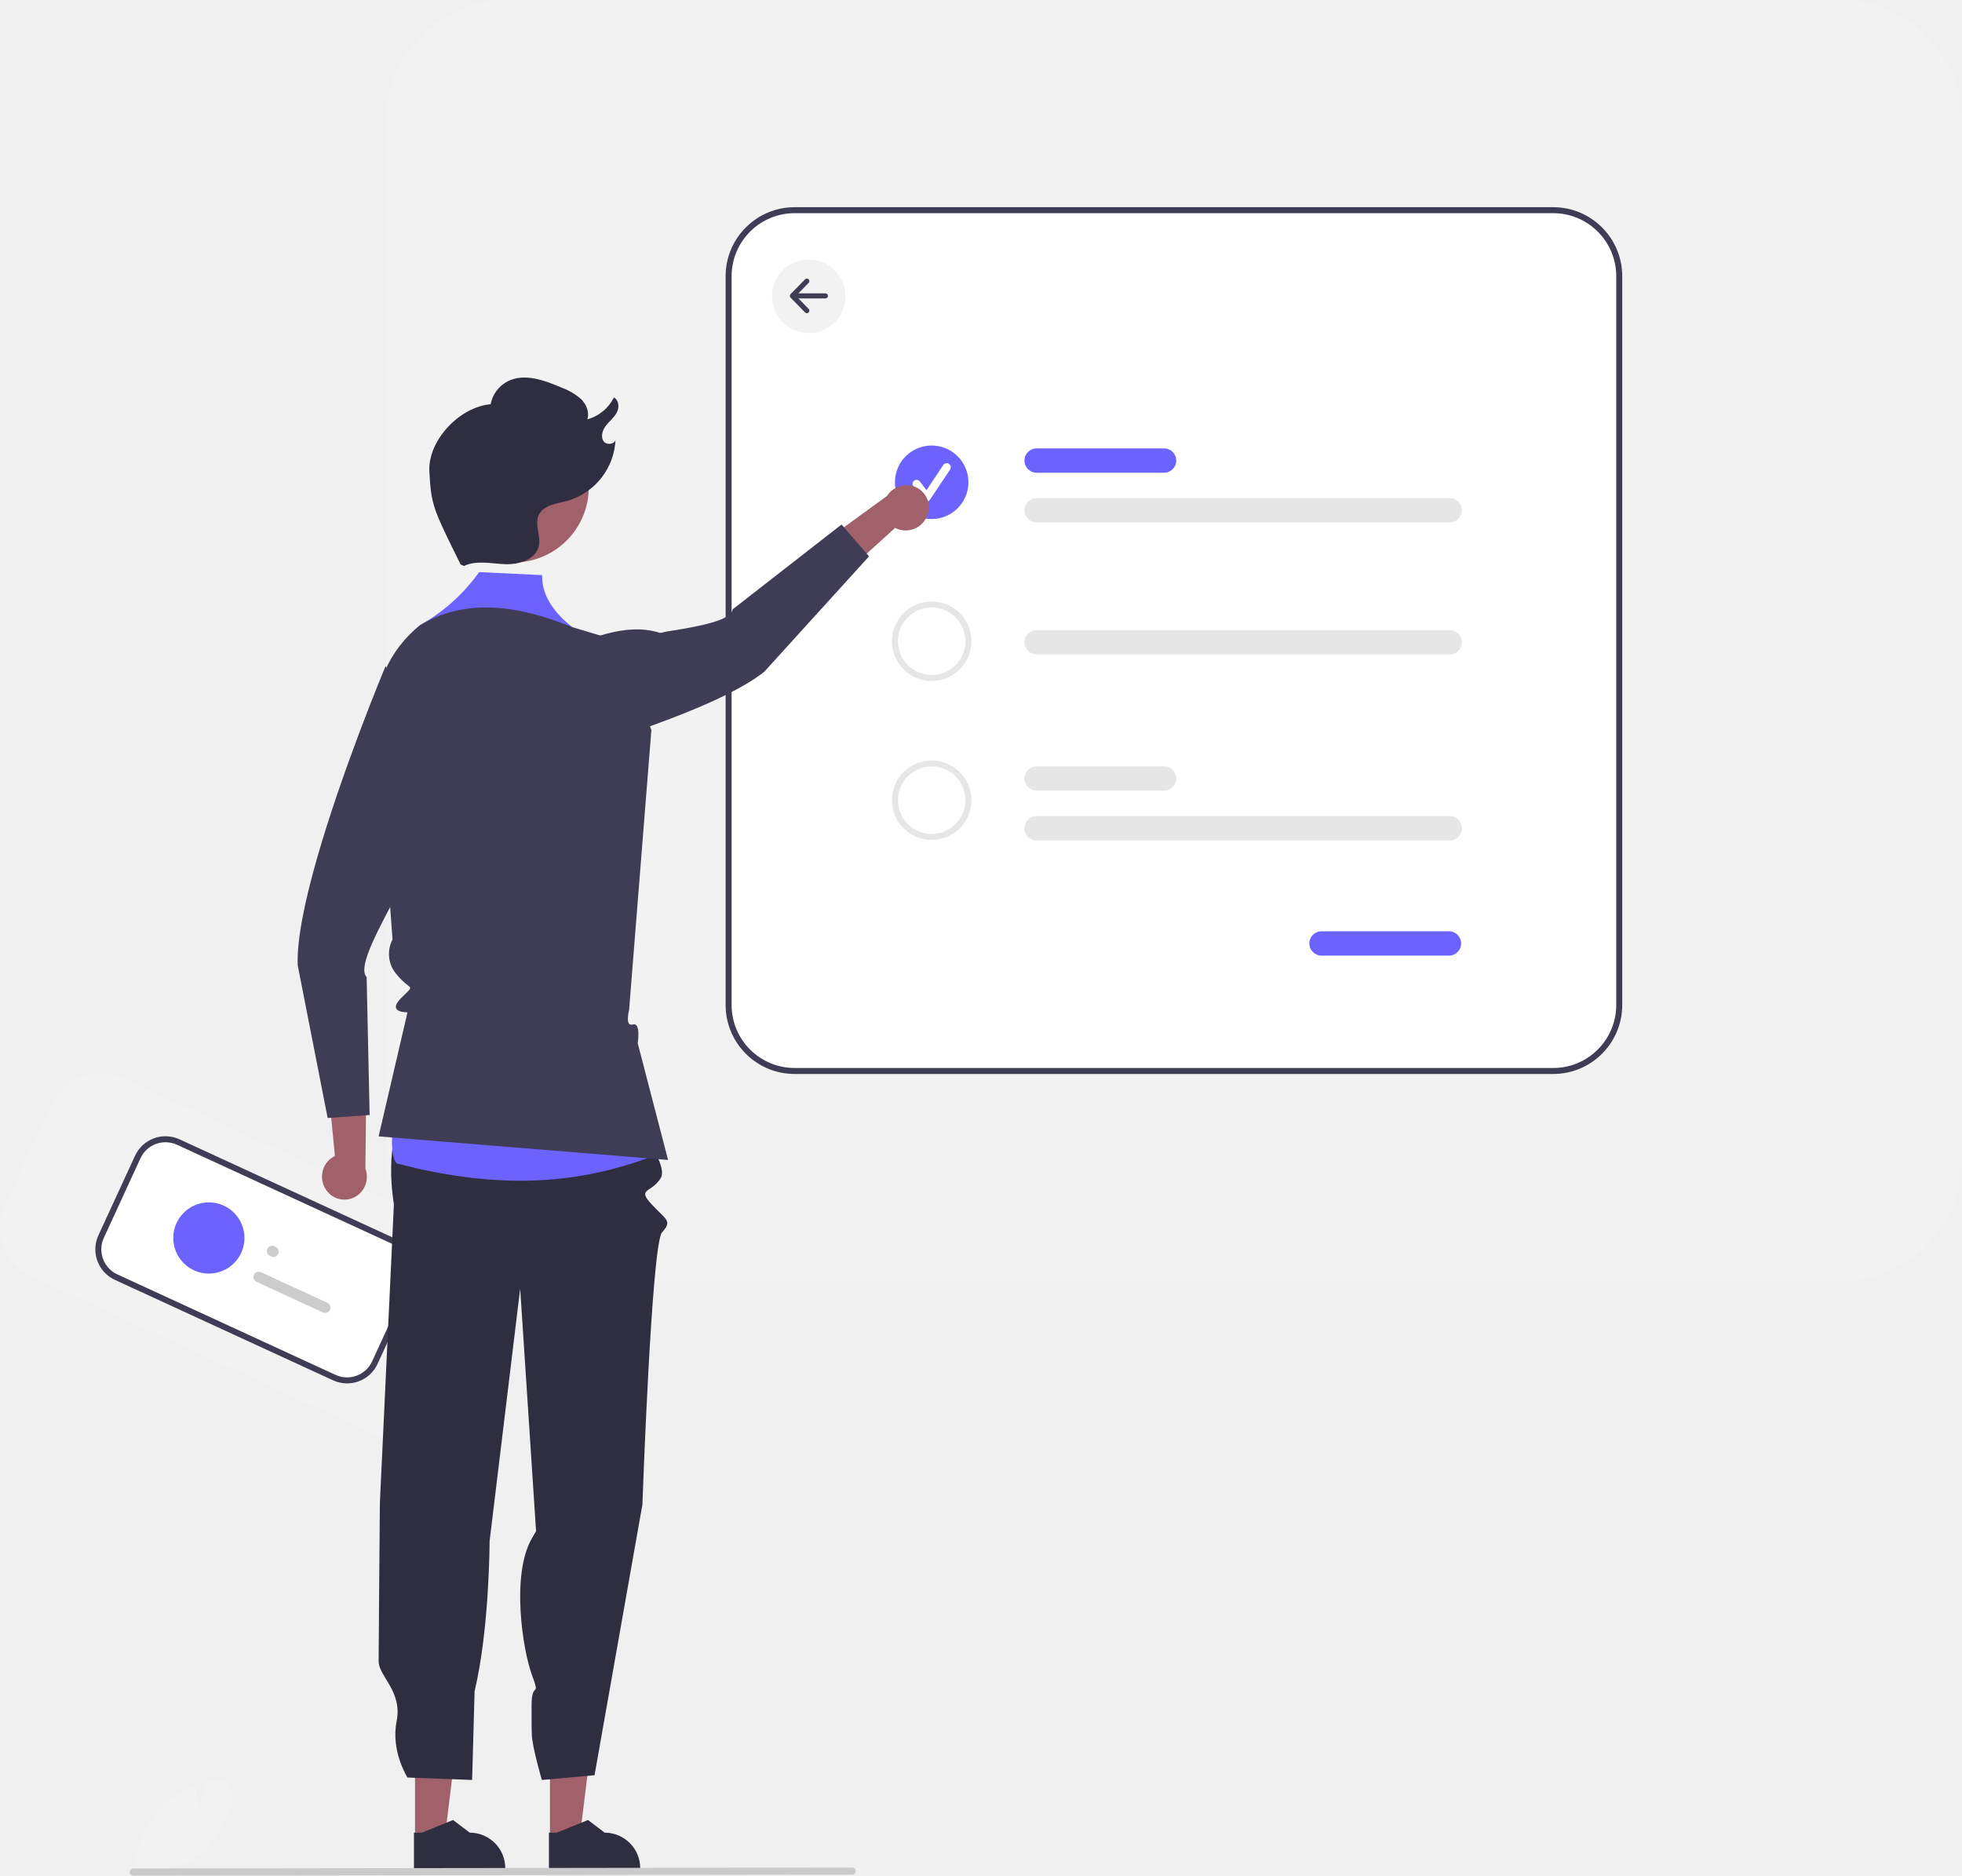
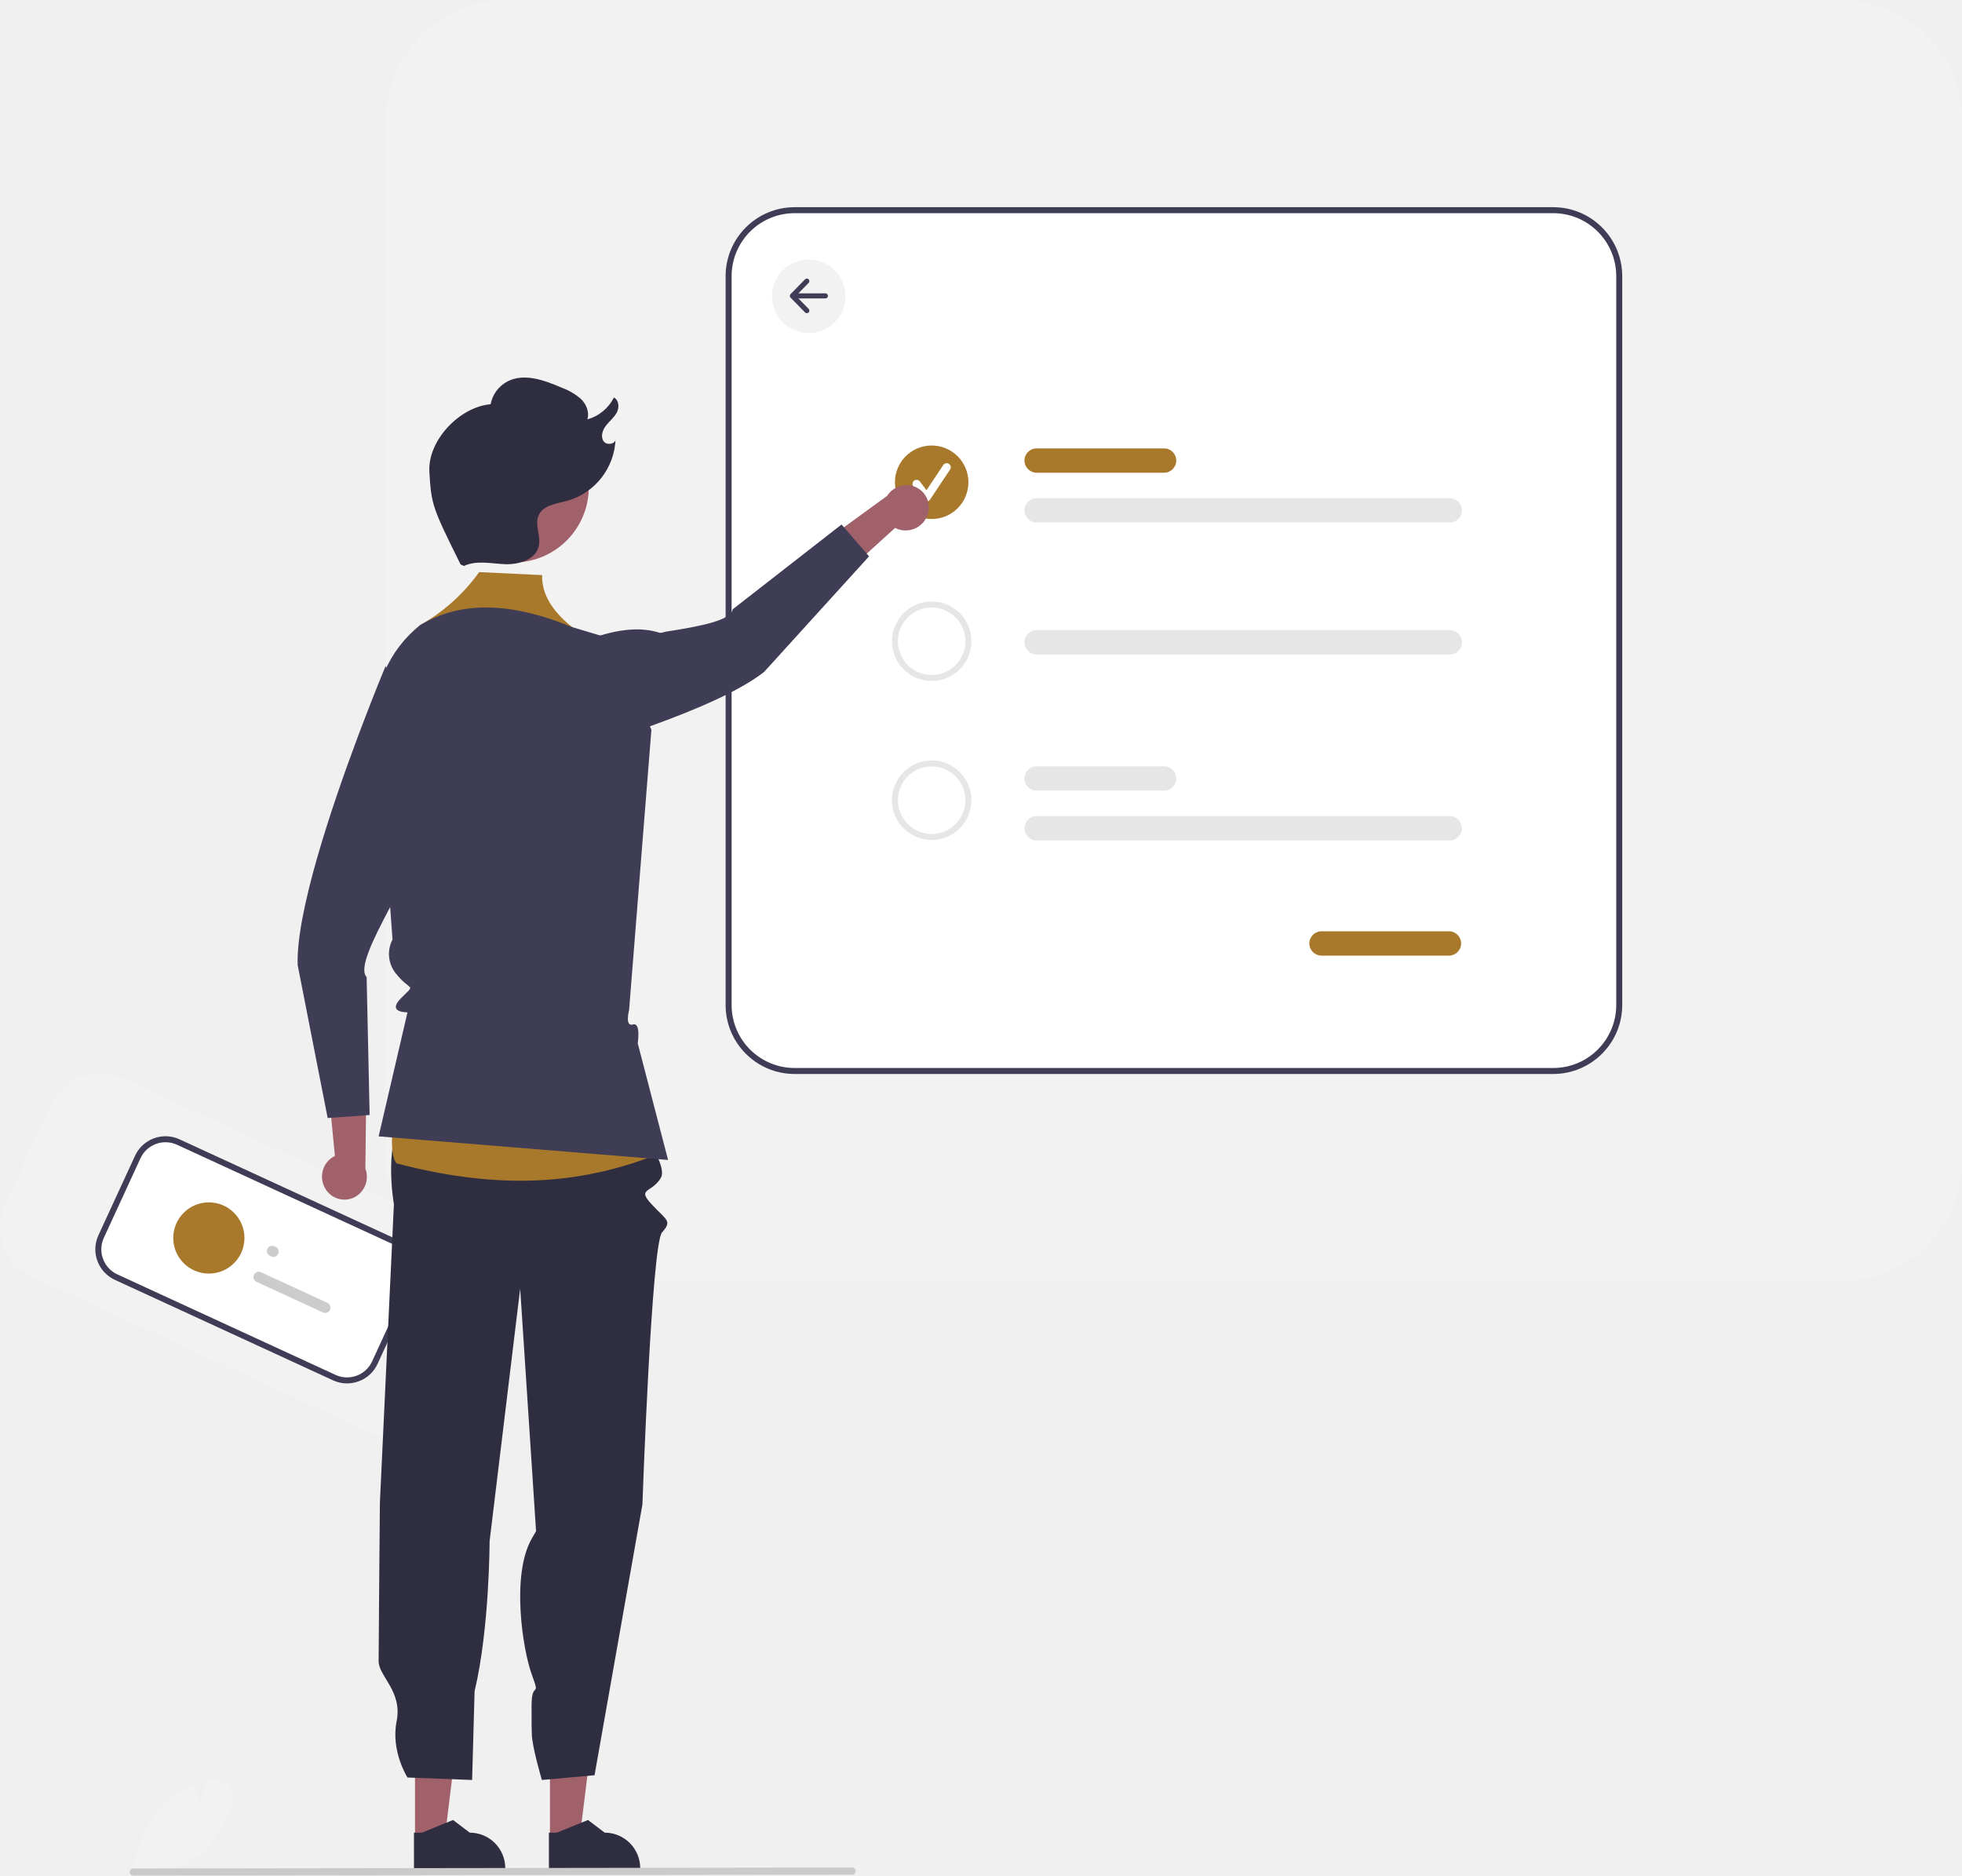
<svg xmlns="http://www.w3.org/2000/svg" data-name="Layer 1" width="654.26" height="625.368" viewBox="0 0 654.26 625.368">
  <path d="M402.994,617.918,283.28,562.789a17.917,17.917,0,0,1-8.77-23.742l15.423-33.491a17.918,17.918,0,0,1,23.742-8.77L433.389,551.914a17.918,17.918,0,0,1,8.77,23.742L426.736,609.147A17.917,17.917,0,0,1,402.994,617.918Z" transform="translate(-272.8698 -137.316)" fill="#f2f2f2" />
  <path d="M384.354,596.625l-72.778-33.514a10.193,10.193,0,0,1-4.989-13.507L318.808,523.067a10.193,10.193,0,0,1,13.507-4.989l72.778,33.514a10.193,10.193,0,0,1,4.989,13.507L397.861,591.636A10.193,10.193,0,0,1,384.354,596.625Z" transform="translate(-272.8698 -137.316)" fill="#fff" />
  <path d="M383.936,597.534l-72.778-33.514a11.194,11.194,0,0,1-5.479-14.834L317.899,522.649a11.194,11.194,0,0,1,14.834-5.479l72.778,33.514a11.194,11.194,0,0,1,5.479,14.833L398.769,592.054A11.194,11.194,0,0,1,383.936,597.534Zm-52.04-78.548a9.192,9.192,0,0,0-12.18,4.499L307.496,550.023a9.192,9.192,0,0,0,4.499,12.18l72.778,33.514a9.192,9.192,0,0,0,12.18-4.5l12.22-26.537a9.192,9.192,0,0,0-4.499-12.18Z" transform="translate(-272.8698 -137.316)" fill="#3f3d56" />
  <path d="M363.314,556.233l-.402-.185a1.771,1.771,0,1,1,1.481-3.217l.402.185a1.771,1.771,0,0,1-1.481,3.217Z" transform="translate(-272.8698 -137.316)" fill="#ccc" />
  <path d="M380.551,574.893l-22.115-10.184a1.771,1.771,0,1,1,1.481-3.217l22.115,10.184a1.771,1.771,0,1,1-1.481,3.217Z" transform="translate(-272.8698 -137.316)" fill="#ccc" />
-   <circle cx="69.646" cy="412.751" r="11.872" fill="#6c63ff" />
+   <circle cx="69.646" cy="412.751" r="11.872" fill="#a9792b" />
  <path d="M886.7,564.469H441.969A40.476,40.476,0,0,1,401.539,524.039V177.746A40.476,40.476,0,0,1,441.969,137.316H886.7a40.476,40.476,0,0,1,40.43,40.43V524.039A40.476,40.476,0,0,1,886.7,564.469Z" transform="translate(-272.8698 -137.316)" fill="#f2f2f2" />
  <path d="M790.834,495.393h-253a23.026,23.026,0,0,1-23-23v-243a23.026,23.026,0,0,1,23-23h253a23.026,23.026,0,0,1,23,23v243A23.026,23.026,0,0,1,790.834,495.393Z" transform="translate(-272.8698 -137.316)" fill="#fff" />
  <path d="M790.834,495.393h-253a23.026,23.026,0,0,1-23-23v-243a23.026,23.026,0,0,1,23-23h253a23.026,23.026,0,0,1,23,23v243A23.026,23.026,0,0,1,790.834,495.393Zm-253-287a21.024,21.024,0,0,0-21,21v243a21.024,21.024,0,0,0,21,21h253a21.024,21.024,0,0,0,21-21v-243a21.024,21.024,0,0,0-21-21Z" transform="translate(-272.8698 -137.316)" fill="#3f3d56" />
-   <path d="M661.047,294.929H618.55a4.058,4.058,0,1,1,0-8.117h42.497a4.058,4.058,0,0,1,0,8.117Z" transform="translate(-272.8698 -137.316)" fill="#6c63ff" />
-   <path d="M756.047,455.929H713.55a4.058,4.058,0,1,1,0-8.117h42.497a4.058,4.058,0,0,1,0,8.117Z" transform="translate(-272.8698 -137.316)" fill="#6c63ff" />
+   <path d="M661.047,294.929H618.55a4.058,4.058,0,1,1,0-8.117h42.497a4.058,4.058,0,0,1,0,8.117Z" transform="translate(-272.8698 -137.316)" fill="#a9792b" />
+   <path d="M756.047,455.929H713.55a4.058,4.058,0,1,1,0-8.117h42.497a4.058,4.058,0,0,1,0,8.117Z" transform="translate(-272.8698 -137.316)" fill="#a9792b" />
  <path d="M756.31,311.528H618.55a4.058,4.058,0,1,1,0-8.117H756.31a4.058,4.058,0,0,1,0,8.117Z" transform="translate(-272.8698 -137.316)" fill="#e6e6e6" />
-   <circle cx="310.682" cy="160.791" r="12.252" fill="#6c63ff" />
+   <circle cx="310.682" cy="160.791" r="12.252" fill="#a9792b" />
  <circle cx="269.682" cy="98.791" r="12.252" fill="#f2f2f2" />
  <path d="M581.881,304.484a1.362,1.362,0,0,1-1.09-.545l-3.342-4.457a1.363,1.363,0,1,1,2.181-1.635l2.187,2.915,5.616-8.424a1.363,1.363,0,0,1,2.273,1.504l-.005.008L583.015,303.877a1.364,1.364,0,0,1-1.096.606Z" transform="translate(-272.8698 -137.316)" fill="#fff" />
  <path d="M756.31,355.528H618.55a4.058,4.058,0,1,1,0-8.117H756.31a4.058,4.058,0,0,1,0,8.117Z" transform="translate(-272.8698 -137.316)" fill="#e6e6e6" />
  <path d="M583.552,364.359a13.251,13.251,0,1,1,13.251-13.251A13.267,13.267,0,0,1,583.552,364.359Zm0-24.503a11.251,11.251,0,1,0,11.251,11.251A11.264,11.264,0,0,0,583.552,339.856Z" transform="translate(-272.8698 -137.316)" fill="#e6e6e6" />
  <path d="M661.047,400.929H618.55a4.058,4.058,0,1,1,0-8.117h42.497a4.058,4.058,0,0,1,0,8.117Z" transform="translate(-272.8698 -137.316)" fill="#e6e6e6" />
  <path d="M756.31,417.528H618.55a4.058,4.058,0,1,1,0-8.117H756.31a4.058,4.058,0,0,1,0,8.117Z" transform="translate(-272.8698 -137.316)" fill="#e6e6e6" />
  <path d="M583.552,417.359a13.252,13.252,0,1,1,13.251-13.252A13.267,13.267,0,0,1,583.552,417.359Zm0-24.504a11.252,11.252,0,1,0,11.251,11.252A11.265,11.265,0,0,0,583.552,392.855Z" transform="translate(-272.8698 -137.316)" fill="#e6e6e6" />
  <path d="M548.121,235.12h-9.01l3.418-3.494a.845.845,0,1,0-1.208-1.182l-4.823,4.929a.845.845,0,0,0,0,1.182l4.823,4.93a.845.845,0,0,0,1.208-1.182l-3.417-3.493H548.121a.845.845,0,0,0,0-1.69Z" transform="translate(-272.8698 -137.316)" fill="#3f3d56" />
  <polygon points="183.393 612.928 193.294 612.927 198.004 574.737 183.391 574.738 183.393 612.928" fill="#a0616a" />
  <path d="M455.914,760.572l30.447-.001v-.385a11.851,11.851,0,0,0-11.851-11.851h-.001l-5.562-4.219-10.377,4.22-2.658 0Z" transform="translate(-272.8698 -137.316)" fill="#2f2e41" />
  <polygon points="138.393 612.928 148.294 612.927 153.004 574.737 138.391 574.738 138.393 612.928" fill="#a0616a" />
  <path d="M410.914,760.572l30.447-.001v-.385a11.851,11.851,0,0,0-11.851-11.851h-.001l-5.562-4.219-10.377,4.22-2.658 0Z" transform="translate(-272.8698 -137.316)" fill="#2f2e41" />
  <path d="M480.334,505.053s16.001,19.846,12.899,24.992-8.102,3.363-3.102,8.755,7.003,5.454,3.502,9.423-6.543,90.709-6.543,90.709L471.13,729.19l-17.563,1.583s-3.277-11.031-3.357-15.307-.08-.55-.08-9.413,3.16-1.996.08-10.43-6.92-33.276,0-45.354,1.481-1.481,1.481-1.481l-5.361-81.857L436.13,651.19s0,29-5,50l-.827,29.583-21.551-.824s-5.623-8.759-3.623-18.759-6-15-6-20,.421-52.827.421-52.827l4.673-99.564s-4.094-22.609,4.906-31.609S480.334,505.053,480.334,505.053Z" transform="translate(-272.8698 -137.316)" fill="#2f2e41" />
-   <path d="M432.65,328.058l21,1q-.243,9.195,10.042,17.348l11.438,11.783,3,26-3,98,17,40c-22.845,8.928-49.546,12.888-87,3-4.224-4.505,1.173-30.762,3.628-50.367,0,0,5.314-8.168.517-14.072s1.855-42.561,1.855-42.561l2-41c-1.137-13.269-10.555-23.259-.091-31.497v0A60.877,60.877,0,0,0,432.65,328.058Z" transform="translate(-272.8698 -137.316)" fill="#6c63ff" />
+   <path d="M432.65,328.058l21,1q-.243,9.195,10.042,17.348l11.438,11.783,3,26-3,98,17,40c-22.845,8.928-49.546,12.888-87,3-4.224-4.505,1.173-30.762,3.628-50.367,0,0,5.314-8.168.517-14.072s1.855-42.561,1.855-42.561l2-41c-1.137-13.269-10.555-23.259-.091-31.497v0A60.877,60.877,0,0,0,432.65,328.058Z" transform="translate(-272.8698 -137.316)" fill="#a9792b" />
  <path d="M463.692,346.407l14.268,4.281,12.128,29.964L482.65,474.058s-1.491,5.65,1.254,4.825,1.626,6.256,1.626,6.256L495.65,524.058l-96.52-7.868,9.628-41.367s-7.102.229-2.108-4.765,3.278-1.964-1.52-7.868a10.352,10.352,0,0,1-1.366-11.623l-2.14-29.25-3.528-41.165A39.555,39.555,0,0,1,413.039,345.693l0,0C427.939,336.841,445.208,338.841,463.692,346.407Z" transform="translate(-272.8698 -137.316)" fill="#3f3d56" />
  <path d="M381.567,533.961a7.744,7.744,0,0,1,1.918-10.63,7.428,7.428,0,0,1,1.065-.612L381.949,495.826l13.181-6.121-.421,37.224a7.723,7.723,0,0,1-2.737,9.022,7.391,7.391,0,0,1-10.292-1.823Q381.623,534.045,381.567,533.961Z" transform="translate(-272.8698 -137.316)" fill="#a0616a" />
  <path d="M372.13,459.06l10,51,1.19-.08,11.59-.83,1.22-.09-1-46c-2.66-2.71,1.85-11.99,7.77-23.19,2.19-4.13,4.57-8.53,6.86-12.95.41-.79.81-1.58,1.21-2.37a136.123,136.123,0,0,0,7.48-16.97l-16.57-47.02-.42-1.2s-3.53,8.42-8.15,20.61q-.525,1.365-1.05,2.79C383.44,406.3,371.55,441.56,372.13,459.06Z" transform="translate(-272.8698 -137.316)" fill="#3f3d56" />
  <path d="M582.169,308.994a7.744,7.744,0,0,1-9.672,4.81,7.43,7.43,0,0,1-1.127-.488l-20.017,18.145-12.781-6.918,30.108-21.892a7.723,7.723,0,0,1,8.871-3.193,7.391,7.391,0,0,1,4.684,9.344Q582.203,308.899,582.169,308.994Z" transform="translate(-272.8698 -137.316)" fill="#a0616a" />
  <path d="M430.241,397.31s29.712-7.349,57.247-17.081c.727-.253,1.442-.513,2.156-.773,15.663-5.631,30.333-11.995,38.077-18.165L562.663,322.812l-.775-.901-7.597-8.797-.794-.926-36.294,28.271c-.58,3.662-10.268,5.59-22.404,7.481-.68.111-1.397.525-2.077.314-11.421-3.547-24.319,2.312-33.947,6.633Z" transform="translate(-272.8698 -137.316)" fill="#3f3d56" />
  <circle cx="171.228" cy="162.431" r="25.115" fill="#a0616a" />
  <path d="M427.57,326.013c4.201-1.973,9.107-.774,13.745-.592s10.257-1.566,11.241-6.101c.728-3.354-1.459-7.029-.081-10.172,1.503-3.427,6.013-3.915,9.631-4.875a22.2,22.2,0,0,0,16.031-20.782c.251,1.873-2.953,2.488-4.005.919s-.328-3.741.833-5.232,2.727-2.682,3.602-4.356.705-4.161-1.004-4.967a13.956,13.956,0,0,1-8.839,7.271c.777-2.361-.322-5.016-2.091-6.762a20.238,20.238,0,0,0-6.387-3.761c-5.789-2.51-12.549-5.007-18.155-2.111a10.856,10.856,0,0,0-5.612,7.597c-10.371.877-21.02,12.111-20.429,22.502.635,11.186,1.099,12.091,10.411,30.915" transform="translate(-272.8698 -137.316)" fill="#2f2e41" />
  <path d="M317.609,762.684l.006-.296a34.186,34.186,0,0,1,12.783-25.744,33.169,33.169,0,0,1,7.126-4.294l.243-.108.041.262c.493,3.133,1.274,6.331,1.638,7.75l2.438-9.515.271-.078a6.483,6.483,0,0,1,6.921,2.211,6.594,6.594,0,0,1,.684,7.358c-.568,1.059-1.127,2.164-1.668,3.232-1.857,3.672-3.777,7.469-6.574,10.418a20.663,20.663,0,0,1-16.666,6.217Z" transform="translate(-272.8698 -137.316)" fill="#f2f2f2" />
  <path d="M557.024,762.352l-239.75.307a1.191,1.191,0,0,1,0-2.381l239.75-.307a1.191,1.191,0,1,1,0,2.381Z" transform="translate(-272.8698 -137.316)" fill="#cacaca" />
</svg>
